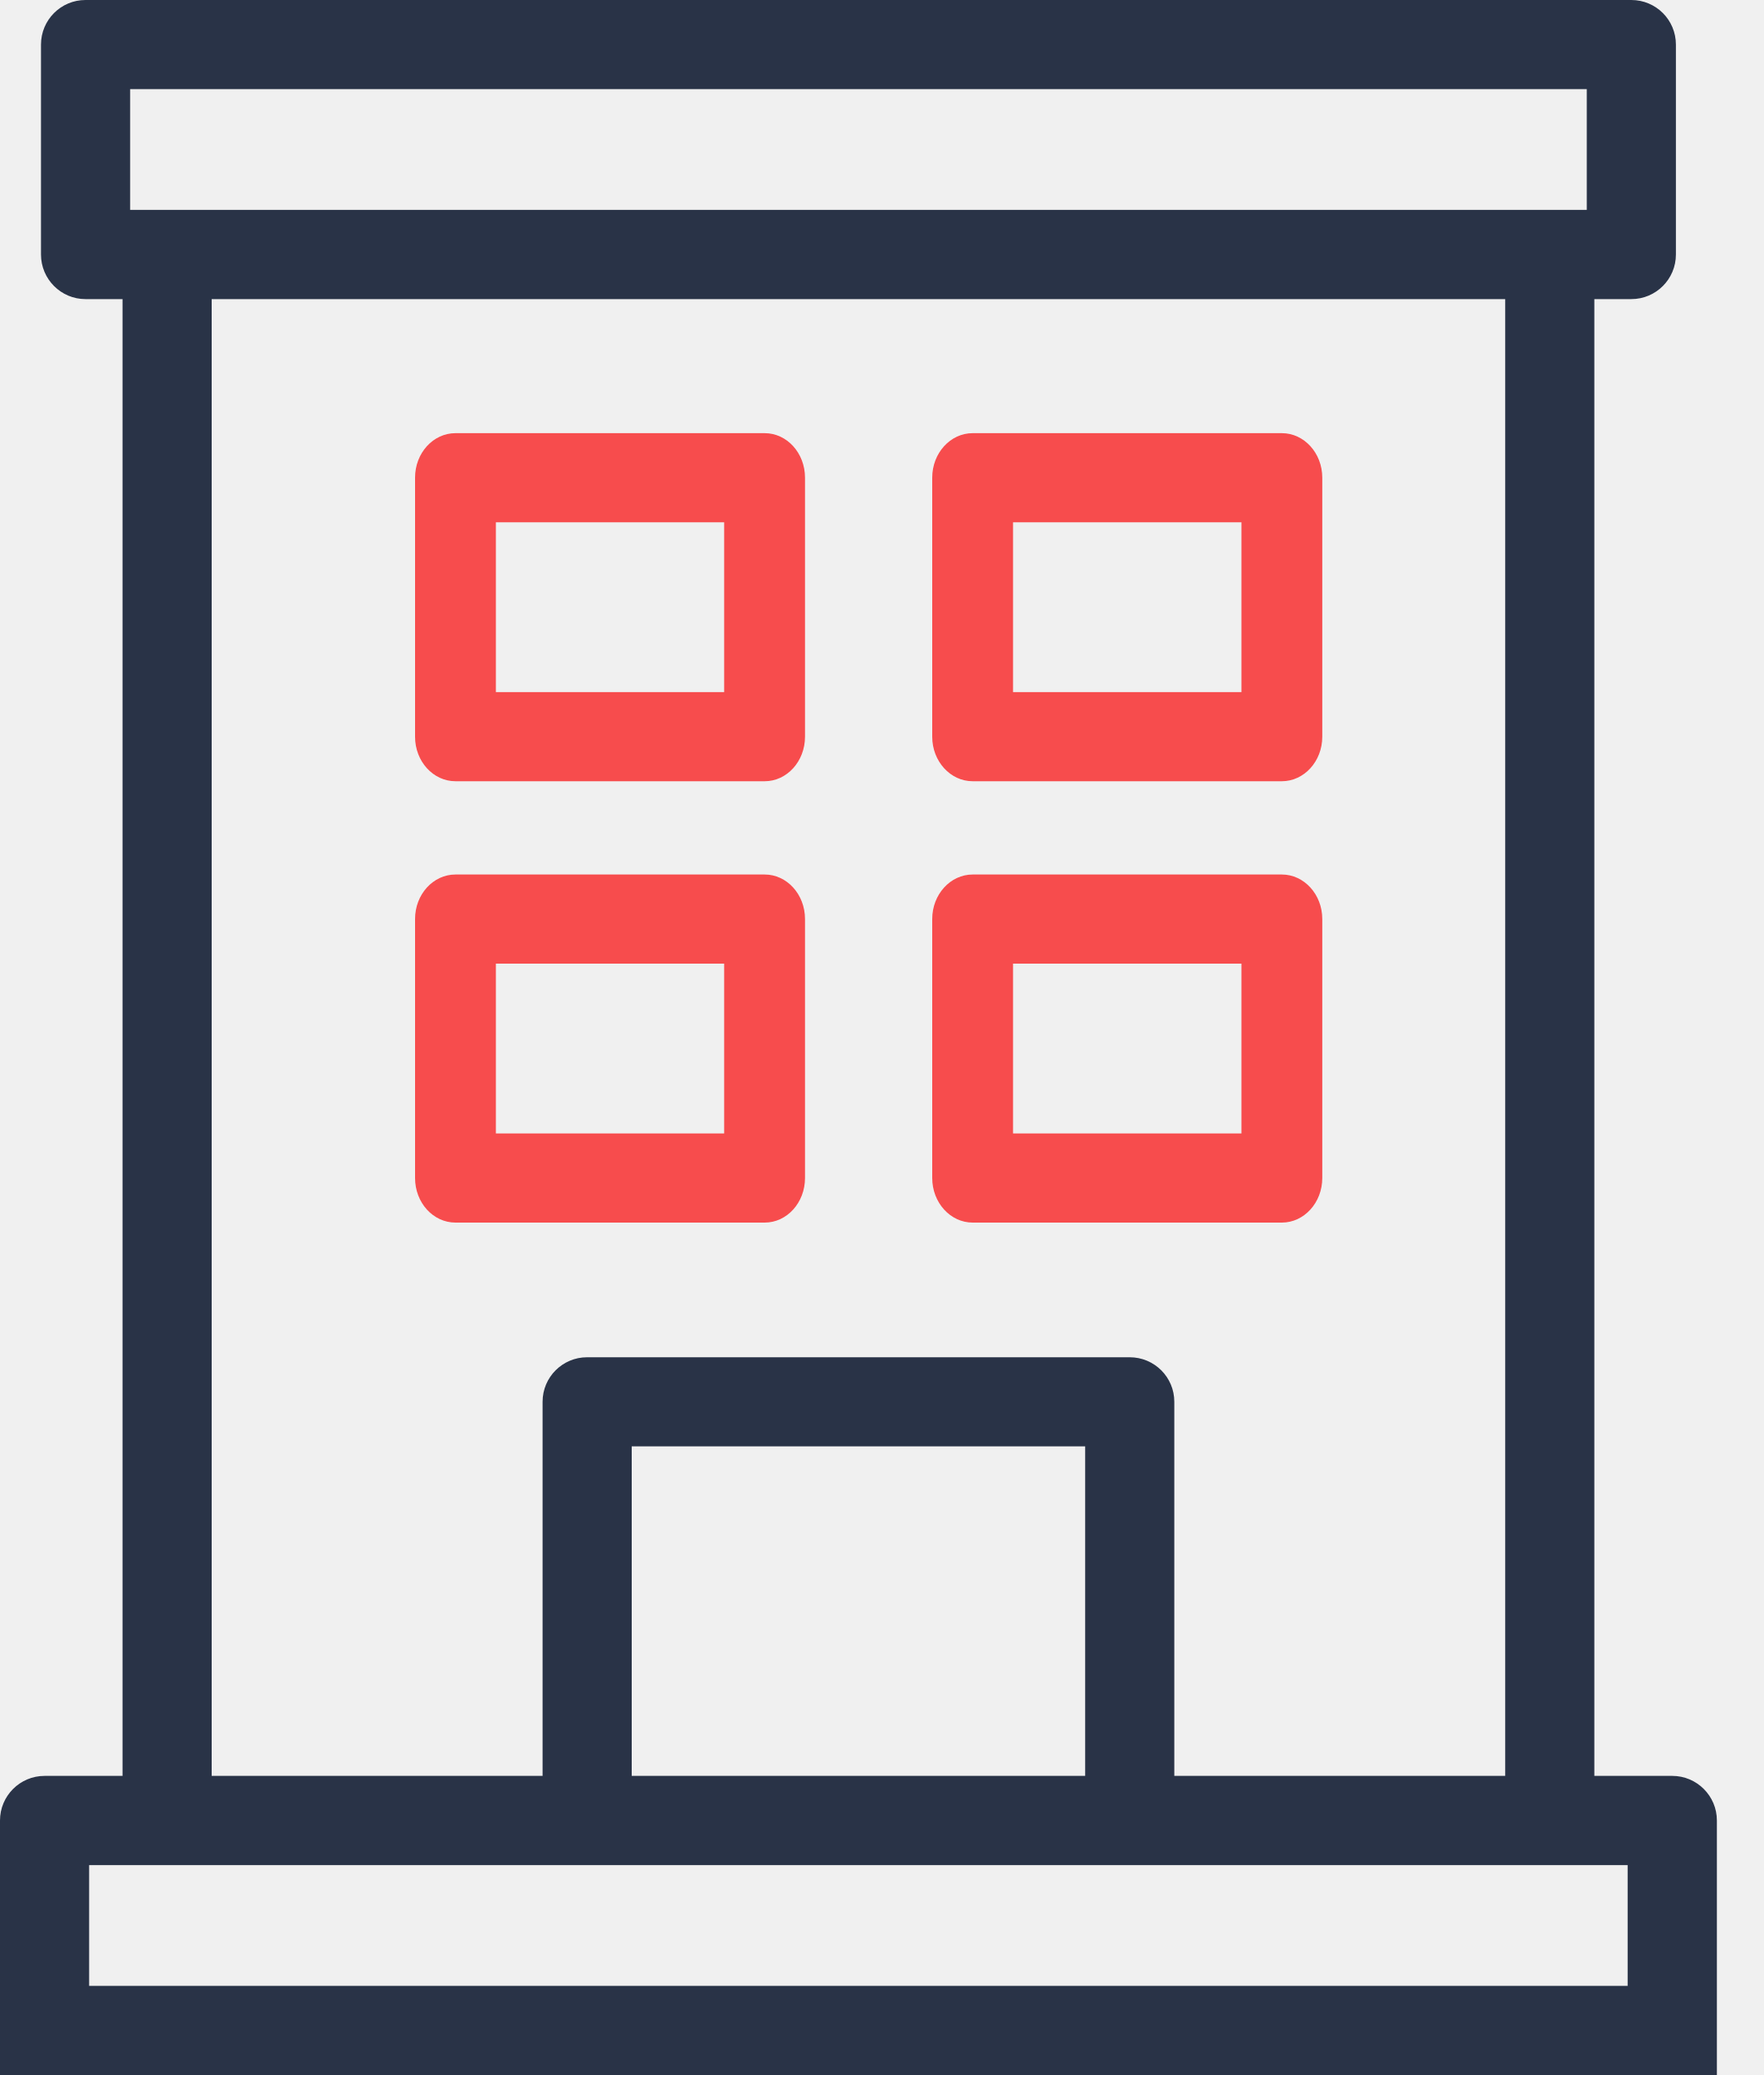
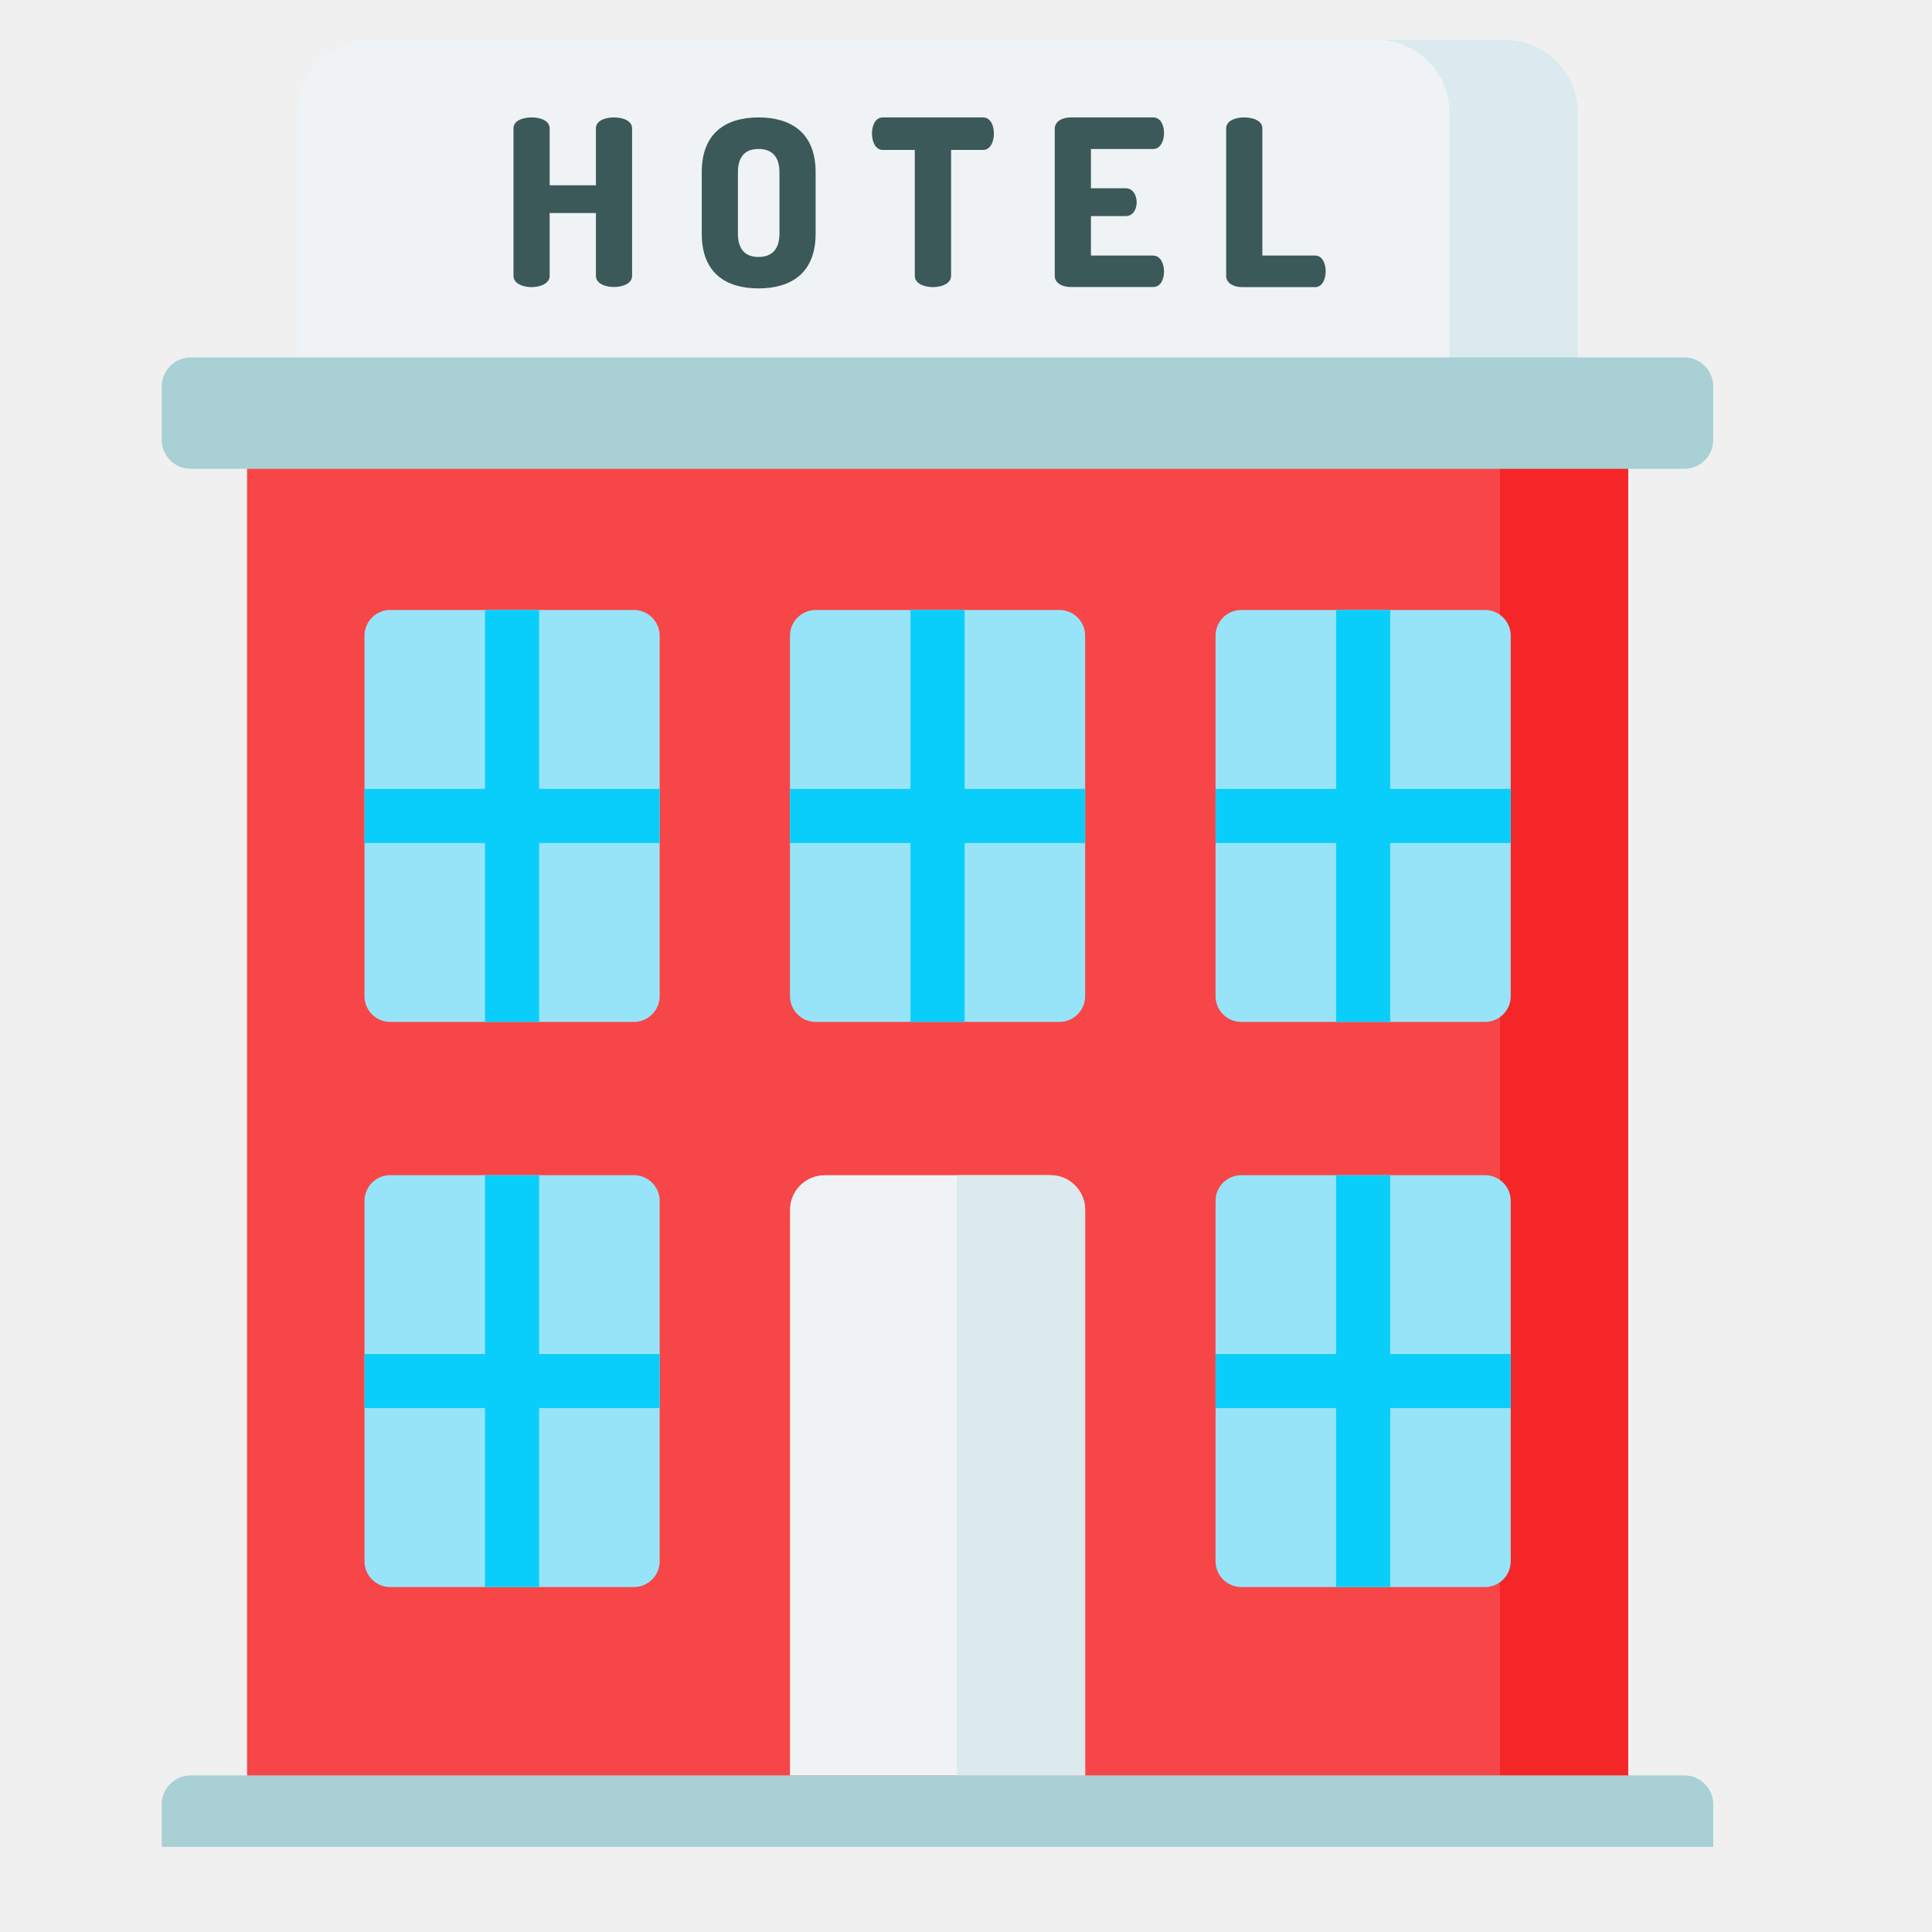
- <svg xmlns="http://www.w3.org/2000/svg" width="17" height="20" viewBox="0 0 17 20" fill="none">
-   <path d="M7.369 11.784H4.39C4.174 11.784 4 11.592 4 11.354V8.858C4 8.621 4.174 8.429 4.39 8.429H7.369C7.584 8.429 7.758 8.621 7.758 8.858V11.354C7.758 11.592 7.584 11.784 7.369 11.784ZM4.779 10.925H6.979V9.288H4.779V10.925Z" fill="#F74C4D" />
-   <path d="M12.353 11.784H9.374C9.159 11.784 8.984 11.592 8.984 11.354V8.858C8.984 8.621 9.159 8.429 9.374 8.429H12.353C12.568 8.429 12.743 8.621 12.743 8.858V11.354C12.743 11.592 12.568 11.784 12.353 11.784ZM9.763 10.925H11.964V9.288H9.763V10.925Z" fill="#F74C4D" />
-   <path d="M7.369 7.53H4.39C4.174 7.53 4 7.338 4 7.101V4.604C4 4.367 4.174 4.175 4.39 4.175H7.369C7.584 4.175 7.758 4.367 7.758 4.604V7.101C7.758 7.338 7.584 7.53 7.369 7.53ZM4.779 6.671H6.979V5.034H4.779V6.671Z" fill="#F74C4D" />
-   <path d="M12.353 7.53H9.374C9.159 7.53 8.984 7.338 8.984 7.101V4.604C8.984 4.367 9.159 4.175 9.374 4.175H12.353C12.568 4.175 12.743 4.367 12.743 4.604V7.101C12.743 7.338 12.568 7.53 12.353 7.53ZM9.763 6.671H11.964V5.034H9.763V6.671Z" fill="#F74C4D" />
-   <path d="M16.546 19.141V17.547C16.546 17.31 16.353 17.117 16.116 17.117H15.365V2.883H15.721C15.959 2.883 16.151 2.69 16.151 2.453V0.43C16.151 0.192 15.959 0 15.721 0H0.824C0.587 0 0.395 0.192 0.395 0.43V2.453C0.395 2.69 0.587 2.883 0.824 2.883H1.181V17.117H0.43C0.192 17.117 0 17.31 0 17.547V19.141C0 19.141 0 19.333 0 19.57C0 19.808 0 20 0 20H16.546C16.546 20 16.546 19.831 16.546 19.594C16.546 19.357 16.546 19.141 16.546 19.141ZM1.254 0.859H15.292V2.023H1.254V0.859ZM2.04 2.883H14.506V17.117H11.317V13.941C11.317 13.811 11.317 13.749 11.317 13.511C11.317 13.274 11.125 13.082 10.887 13.082H5.658C5.421 13.082 5.229 13.274 5.229 13.511C5.229 13.609 5.229 13.898 5.229 13.941V17.117H2.04V2.883ZM10.458 13.941V17.117H6.088V13.941H10.458ZM0.859 17.977H15.686V19.141H0.859V17.977Z" fill="#293347" />
+ <svg xmlns="http://www.w3.org/2000/svg" width="18" height="18" viewBox="0 0 18 18" fill="none">
+   <g clip-path="url(#clip0_35388_61519)">
+     <path d="M14.699 4.704H2.772V1.047C2.772 0.674 3.074 0.372 3.447 0.372H14.023C14.396 0.372 14.699 0.674 14.699 1.047V4.704H14.699Z" fill="#EFF3F5" />
+     <path d="M14.023 0.372H12.829C13.202 0.372 13.504 0.674 13.504 1.047V4.704H14.699V1.047C14.699 0.674 14.396 0.372 14.023 0.372Z" fill="#DAEAEF" />
+     <path d="M2.302 3.568H15.169V17.06H2.302V3.568Z" fill="#F74647" />
+     <path d="M13.975 3.568H15.169V17.06H13.975V3.568Z" fill="#F42627" />
+     <path d="M15.692 4.368H1.777C1.628 4.368 1.507 4.247 1.507 4.098V3.601C1.507 3.451 1.628 3.33 1.777 3.33H15.692C15.841 3.33 15.962 3.451 15.962 3.601V4.098C15.962 4.247 15.841 4.368 15.692 4.368Z" fill="#A8D0D5" />
+     <path d="M15.692 17.579H1.777C1.628 17.579 1.507 17.458 1.507 17.308V16.811C1.507 16.662 1.628 16.541 1.777 16.541H15.692C15.841 16.541 15.962 16.662 15.962 16.811V17.308C15.962 17.458 15.841 17.579 15.692 17.579Z" fill="#A8D0D5" />
+     <path d="M5.552 1.985H5.121V2.571C5.121 2.64 5.037 2.675 4.953 2.675C4.868 2.675 4.784 2.64 4.784 2.571V1.196C4.784 1.125 4.868 1.094 4.953 1.094C5.037 1.094 5.121 1.125 5.121 1.196V1.726H5.552V1.196C5.552 1.125 5.636 1.094 5.72 1.094C5.804 1.094 5.889 1.125 5.889 1.196V2.571C5.889 2.64 5.804 2.674 5.72 2.674C5.636 2.674 5.552 2.64 5.552 2.571V1.985Z" fill="#3C5959" />
+     <path d="M6.538 2.177V1.605C6.538 1.233 6.769 1.094 7.067 1.094C7.365 1.094 7.599 1.233 7.599 1.605V2.177C7.599 2.549 7.365 2.687 7.067 2.687C6.769 2.687 6.538 2.549 6.538 2.177ZM7.262 1.605C7.262 1.455 7.188 1.388 7.067 1.388C6.946 1.388 6.875 1.455 6.875 1.605V2.177C6.875 2.326 6.946 2.394 7.067 2.394C7.188 2.394 7.262 2.326 7.262 2.177V1.605Z" fill="#3C5959" />
+     <path d="M9.159 1.094C9.23 1.094 9.26 1.172 9.26 1.244C9.26 1.326 9.224 1.397 9.159 1.397H8.861V2.571C8.861 2.64 8.776 2.675 8.692 2.675C8.608 2.675 8.523 2.64 8.523 2.571V1.397H8.225C8.16 1.397 8.124 1.326 8.124 1.244C8.124 1.172 8.154 1.094 8.225 1.094H9.159Z" fill="#3C5959" />
+     <path d="M10.164 1.754H10.489C10.553 1.754 10.59 1.816 10.59 1.886C10.59 1.944 10.56 2.013 10.489 2.013H10.164V2.381H10.744C10.808 2.381 10.845 2.45 10.845 2.53C10.845 2.599 10.815 2.674 10.744 2.674H9.974C9.901 2.674 9.827 2.64 9.827 2.571V1.198C9.827 1.129 9.901 1.094 9.974 1.094H10.744C10.815 1.094 10.845 1.17 10.845 1.239C10.845 1.319 10.808 1.388 10.744 1.388H10.164V1.754Z" fill="#3C5959" />
+     <path d="M11.571 2.675C11.497 2.675 11.424 2.64 11.424 2.571V1.196C11.424 1.125 11.508 1.094 11.592 1.094C11.677 1.094 11.761 1.125 11.761 1.196V2.381H12.254C12.319 2.381 12.351 2.454 12.351 2.528C12.351 2.601 12.319 2.675 12.254 2.675H11.571Z" fill="#3C5959" />
+     <path d="M5.906 9.521H3.635C3.503 9.521 3.396 9.413 3.396 9.281V5.923C3.396 5.791 3.503 5.683 3.635 5.683H5.906C6.038 5.683 6.146 5.791 6.146 5.923V9.281C6.146 9.413 6.038 9.521 5.906 9.521Z" fill="#97E4F9" />
+     <path d="M9.871 9.521H7.6C7.468 9.521 7.36 9.413 7.36 9.281V5.923C7.36 5.791 7.468 5.683 7.6 5.683H9.871C10.003 5.683 10.11 5.791 10.11 5.923V9.281C10.11 9.413 10.003 9.521 9.871 9.521Z" fill="#97E4F9" />
+     <path d="M13.836 9.521H11.565C11.432 9.521 11.325 9.413 11.325 9.281V5.923C11.325 5.791 11.432 5.683 11.565 5.683H13.836C13.968 5.683 14.075 5.791 14.075 5.923V9.281C14.075 9.413 13.968 9.521 13.836 9.521Z" fill="#97E4F9" />
+     <path d="M6.146 7.35H5.023V5.683H4.519V7.35H3.396V7.854H4.519V9.521H5.023V7.854H6.146V7.35Z" fill="#0ACEFA" />
+     <path d="M10.11 7.35H8.987V5.683H8.483V7.35H7.36V7.854H8.483V9.521H8.987V7.854H10.11V7.35Z" fill="#0ACEFA" />
+     <path d="M14.075 7.35H12.952V5.683H12.448V7.35H11.325V7.854H12.448V9.521H12.952V7.854H14.075V7.35Z" fill="#0ACEFA" />
+     <path d="M5.906 14.786H3.635C3.503 14.786 3.396 14.679 3.396 14.546V11.188C3.396 11.056 3.503 10.949 3.635 10.949H5.906C6.038 10.949 6.146 11.056 6.146 11.188V14.546C6.146 14.679 6.038 14.786 5.906 14.786Z" fill="#97E4F9" />
+     <path d="M10.11 16.541H7.36V11.273C7.36 11.094 7.505 10.949 7.684 10.949H9.786C9.965 10.949 10.11 11.094 10.11 11.273V16.541Z" fill="#EFF3F5" />
+     <path d="M9.786 10.949H8.916V16.541H10.11V11.273C10.11 11.094 9.965 10.949 9.786 10.949Z" fill="#DAEAEF" />
+     <path d="M13.836 14.786H11.565C11.432 14.786 11.325 14.679 11.325 14.546V11.188C11.325 11.056 11.432 10.949 11.565 10.949H13.836C13.968 10.949 14.075 11.056 14.075 11.188V14.546C14.075 14.679 13.968 14.786 13.836 14.786Z" fill="#97E4F9" />
+     <path d="M6.146 12.615H5.023V10.949H4.519V12.615H3.396V13.119H4.519V14.786H5.023V13.119H6.146V12.615Z" fill="#0ACEFA" />
+     <path d="M14.075 12.615H12.952V10.949H12.448V12.615H11.325V13.119H12.448V14.786H12.952V13.119H14.075V12.615Z" fill="#0ACEFA" />
+   </g>
+   <defs>
+     <clipPath id="clip0_35388_61519">
+       <rect width="17.207" height="17.207" fill="white" />
+     </clipPath>
+   </defs>
</svg>
